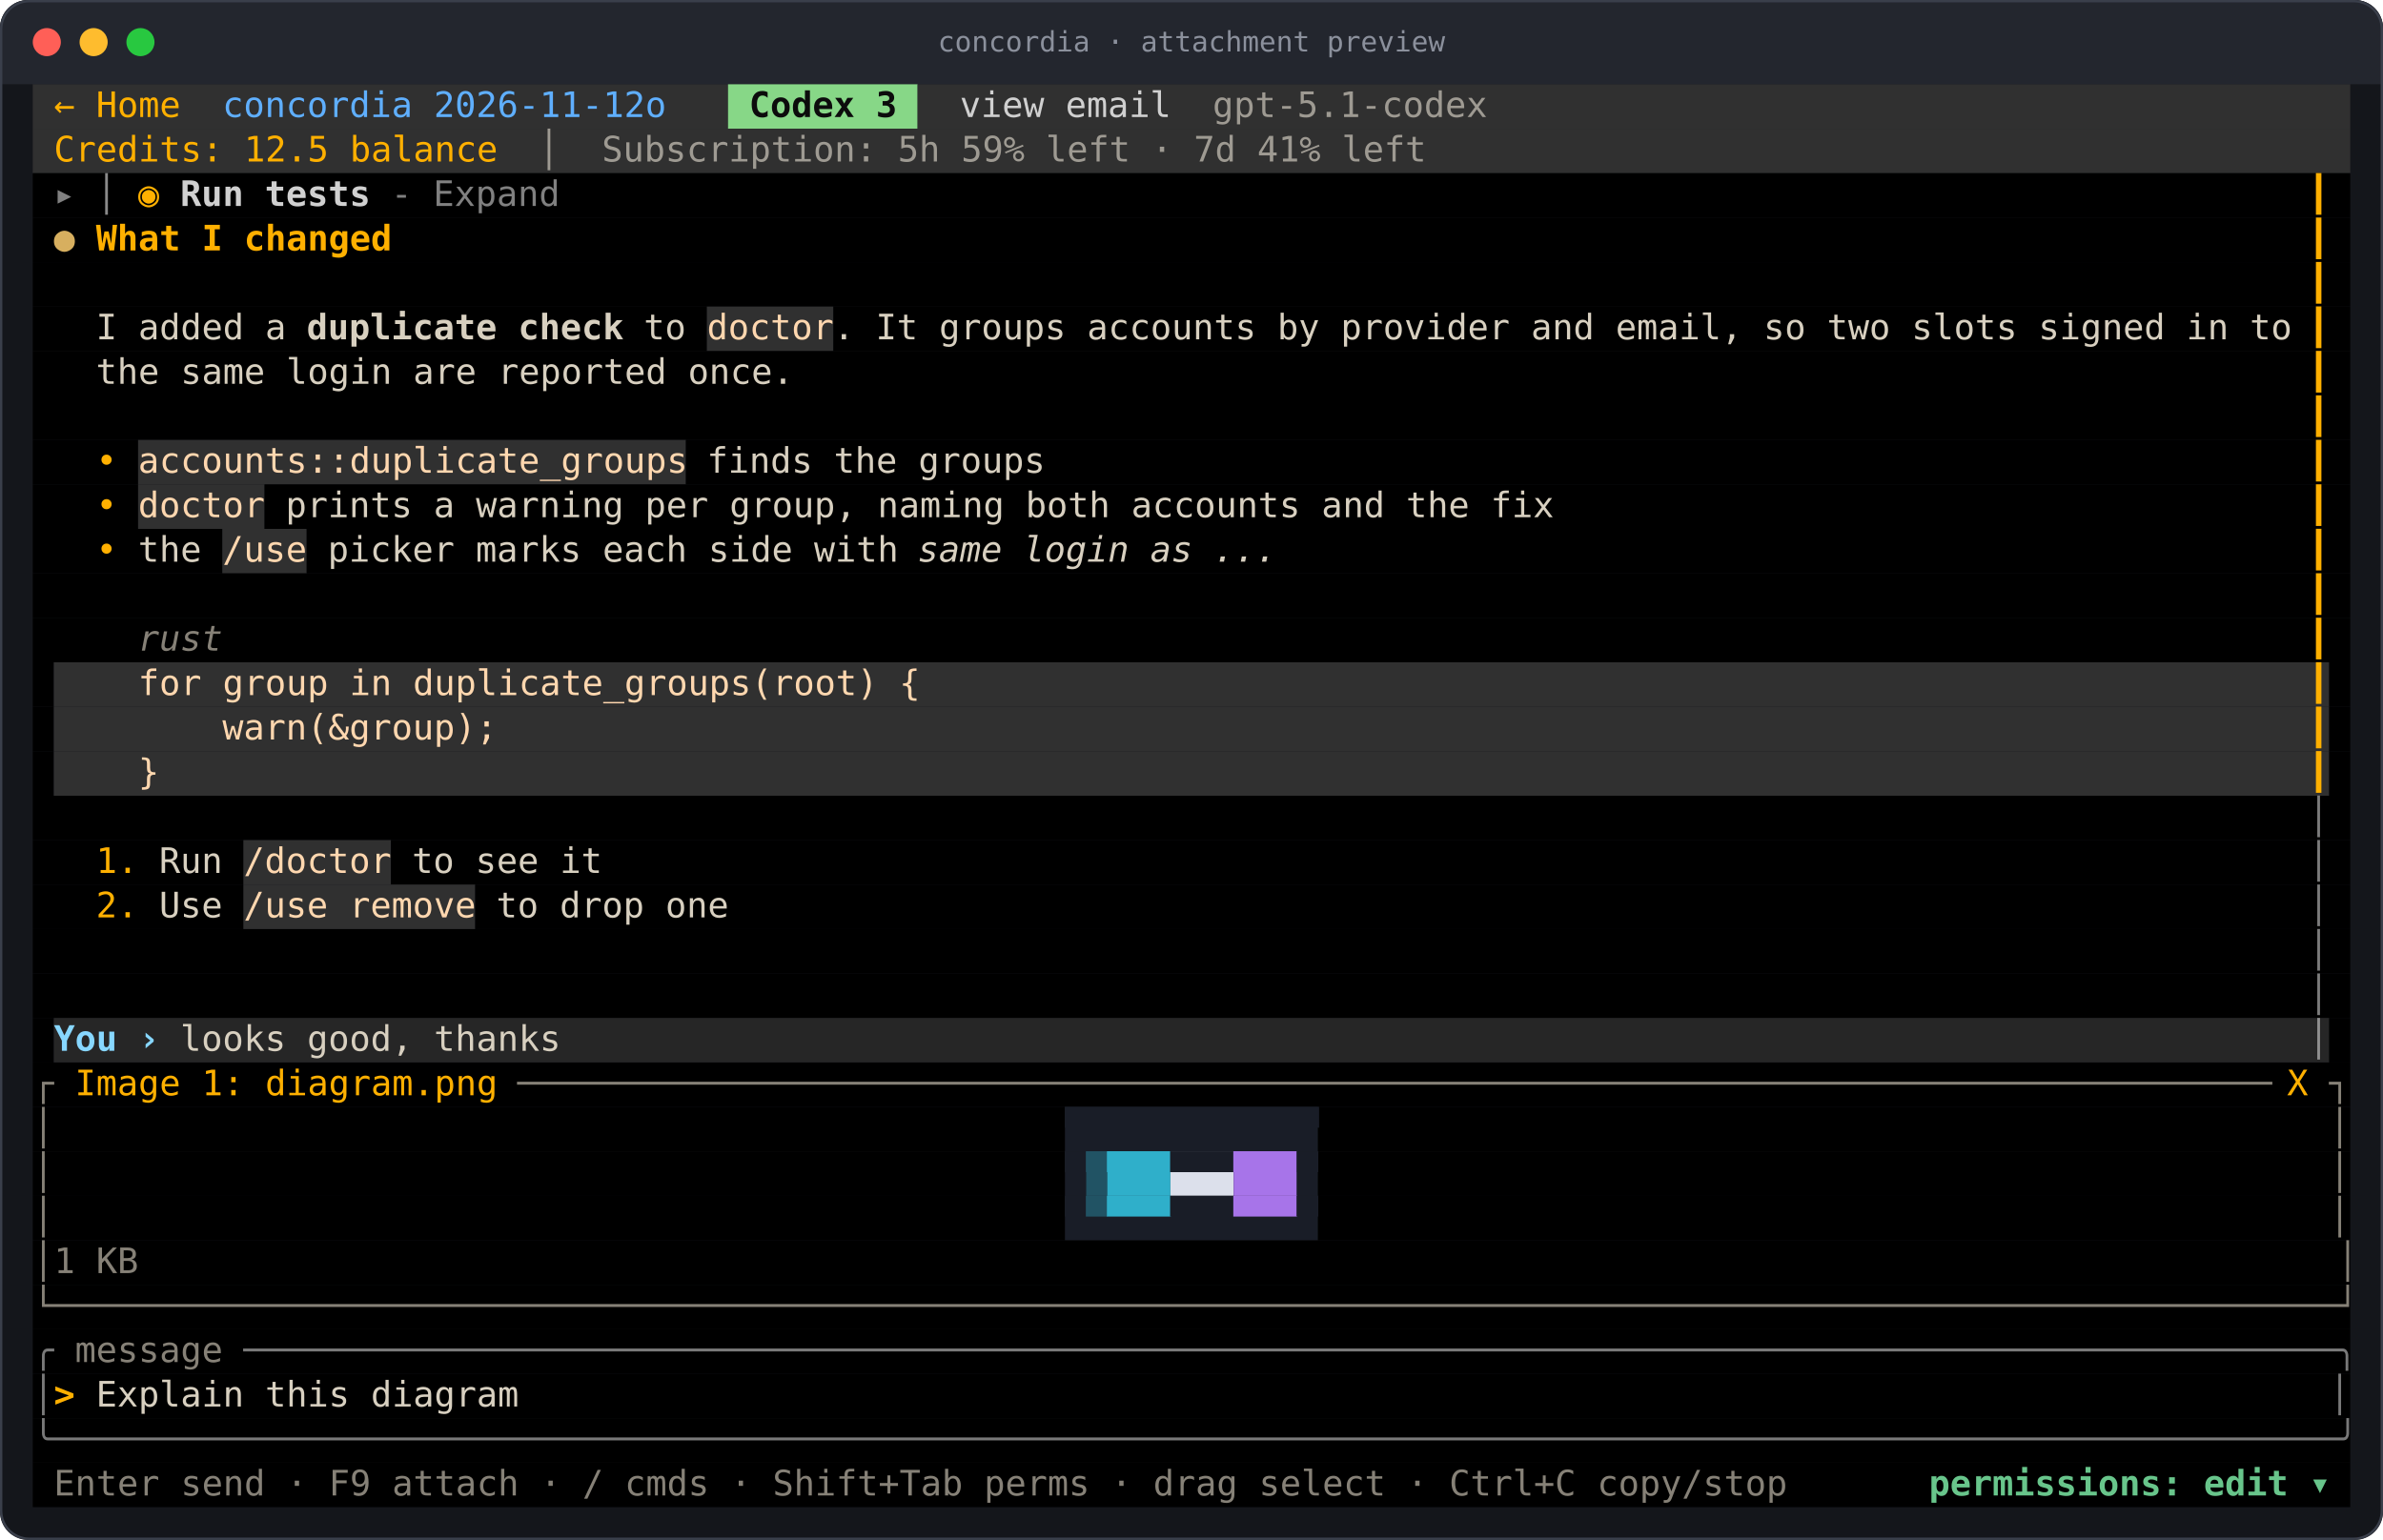
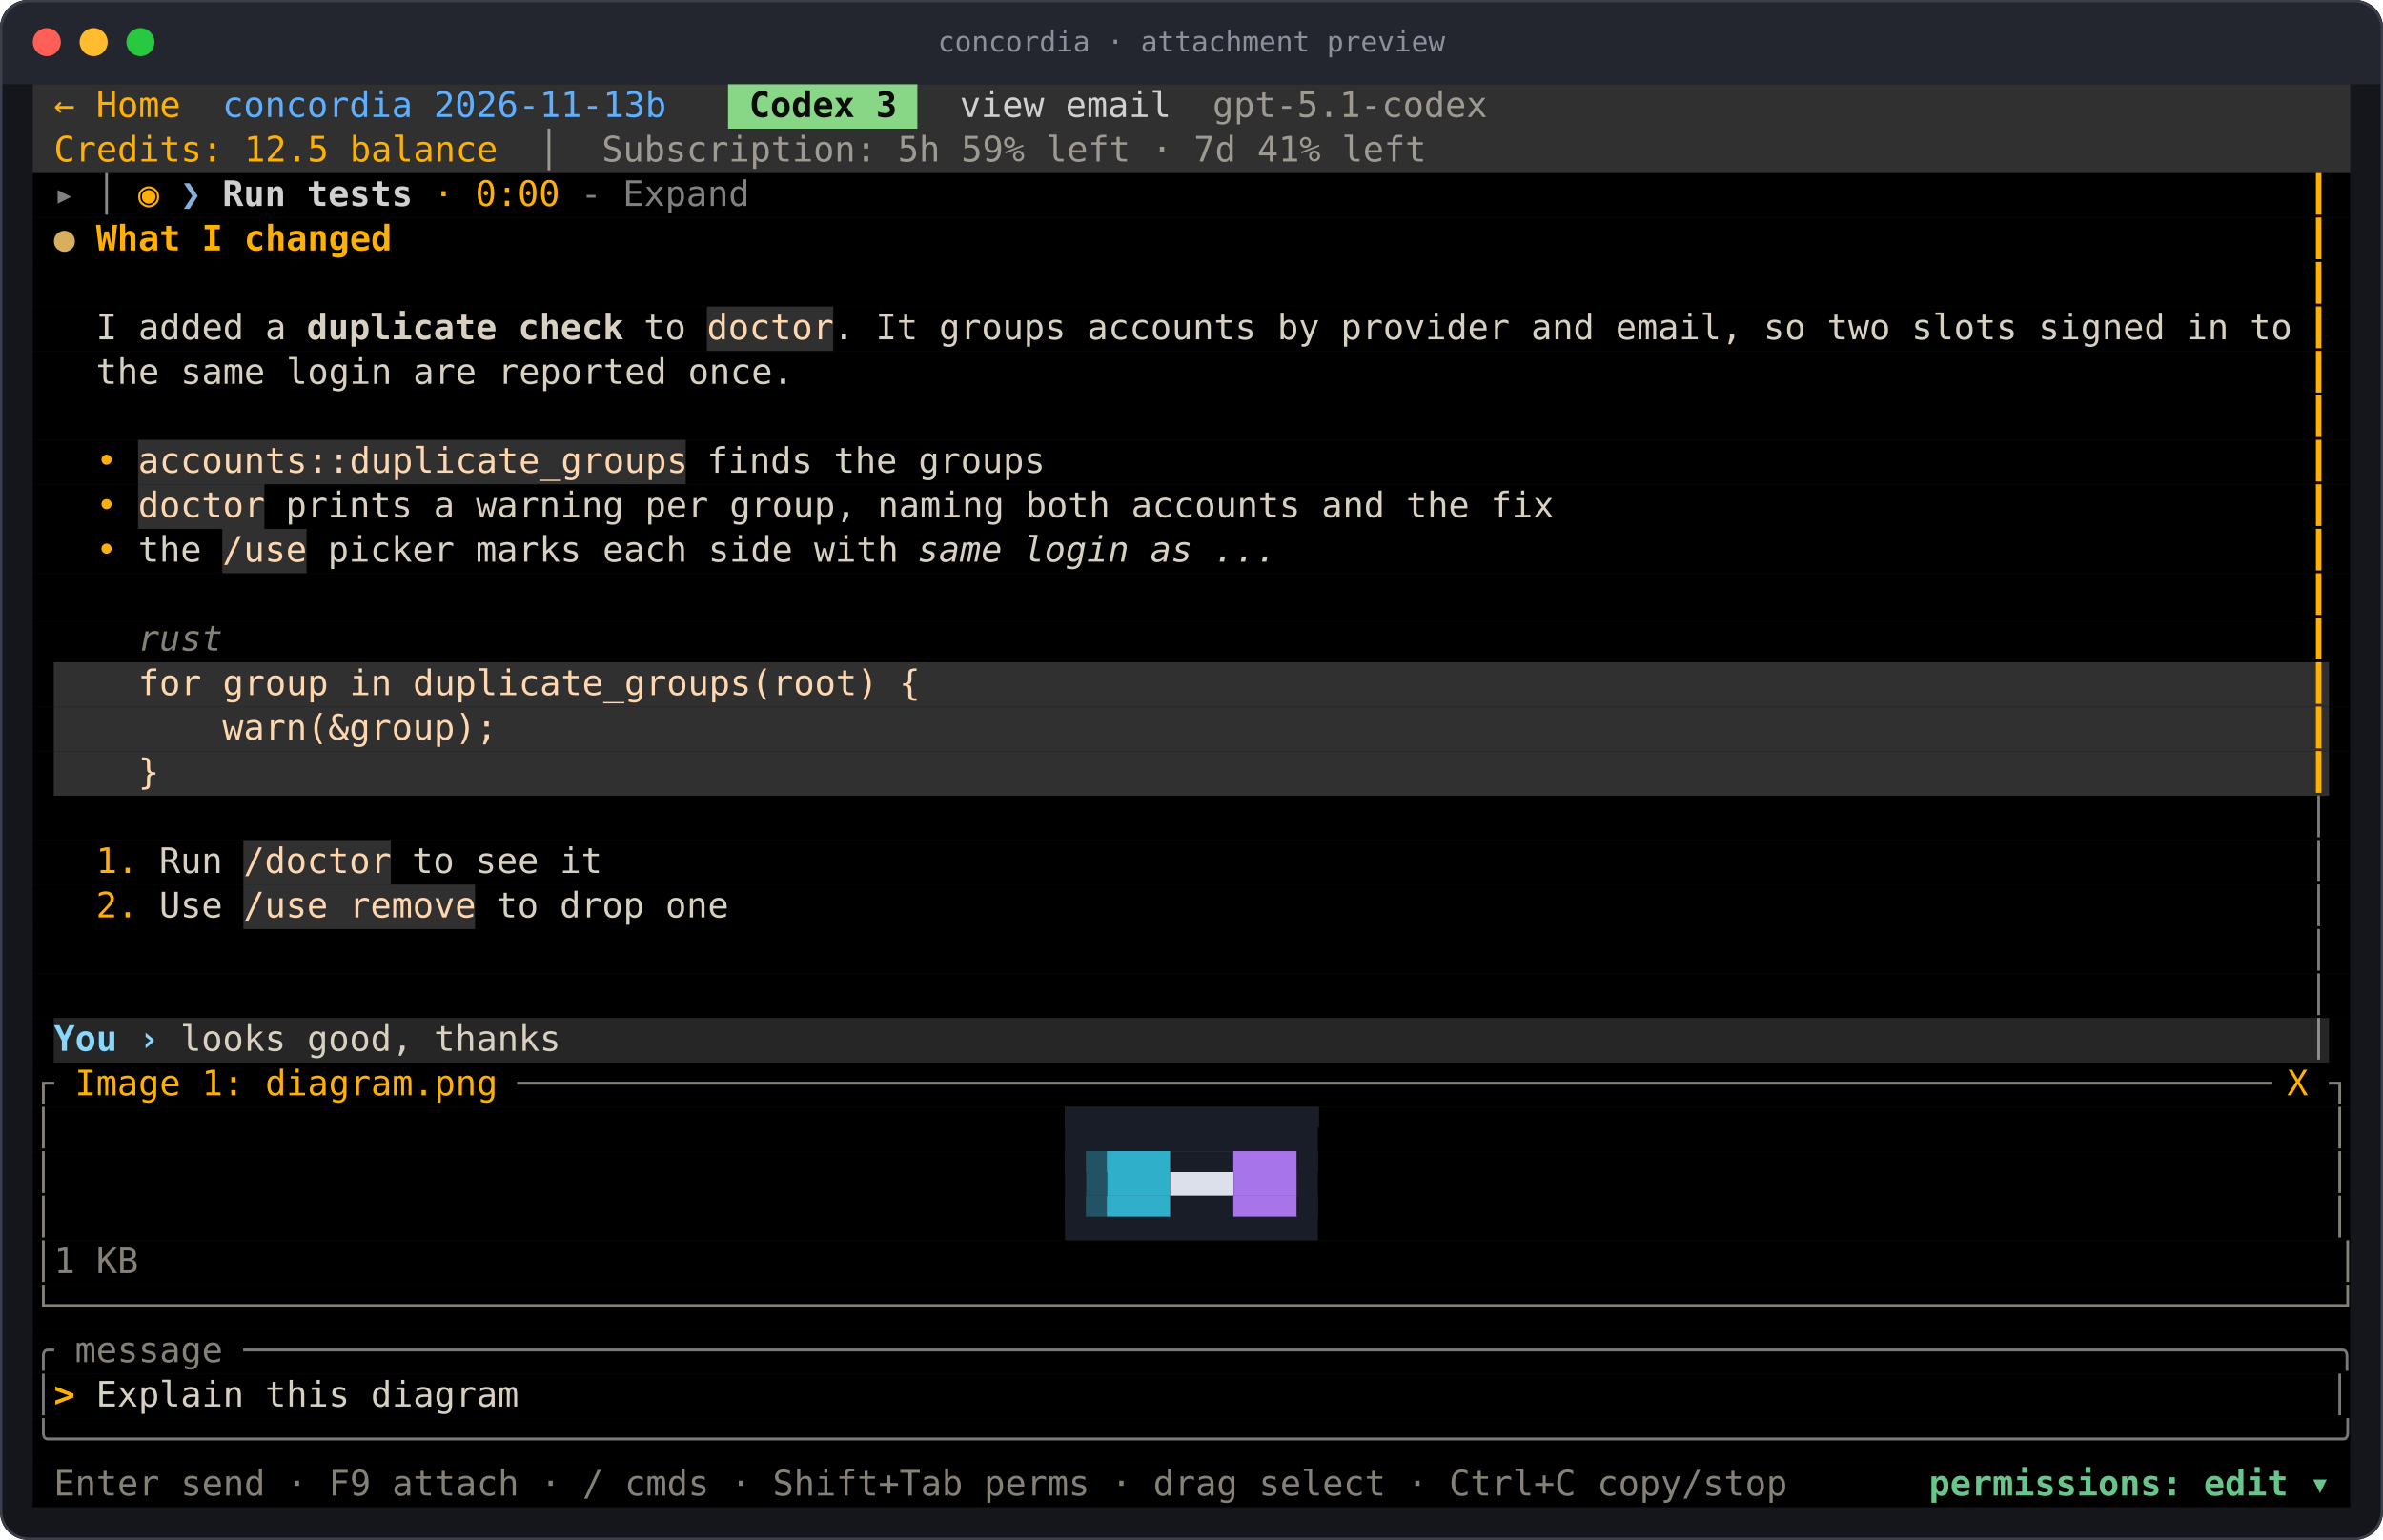
<svg xmlns="http://www.w3.org/2000/svg" width="1018" height="658" viewBox="0 0 1018 658" role="img" aria-label="concordia · attachment preview">
  <defs>
    <clipPath id="win">
      <rect width="1018" height="658" rx="12" />
    </clipPath>
  </defs>
  <g clip-path="url(#win)">
    <rect width="1018" height="658" fill="#14161b" />
    <rect width="1018" height="36" fill="#23262e" />
    <circle cx="20" cy="18" r="6" fill="#ff5f57" />
    <circle cx="40" cy="18" r="6" fill="#febc2e" />
    <circle cx="60" cy="18" r="6" fill="#28c840" />
    <text x="509" y="22" font-family="Cascadia Mono, Consolas, monospace" font-size="12" fill="#8b909c" text-anchor="middle">concordia · attachment preview</text>
    <rect x="14" y="36" width="297" height="19" fill="#303030" />
    <rect x="311" y="36" width="81" height="19" fill="#87d787" />
    <rect x="392" y="36" width="612" height="19" fill="#303030" />
    <rect x="14" y="55" width="990" height="19" fill="#303030" />
    <rect x="14" y="74" width="990" height="19" fill="#000000" />
    <rect x="14" y="93" width="990" height="19" fill="#000000" />
    <rect x="14" y="112" width="990" height="19" fill="#000000" />
    <rect x="14" y="131" width="288" height="19" fill="#000000" />
    <rect x="302" y="131" width="54" height="19" fill="#303030" />
    <rect x="356" y="131" width="648" height="19" fill="#000000" />
    <rect x="14" y="150" width="990" height="19" fill="#000000" />
    <rect x="14" y="169" width="990" height="19" fill="#000000" />
    <rect x="14" y="188" width="45" height="19" fill="#000000" />
    <rect x="59" y="188" width="234" height="19" fill="#303030" />
    <rect x="293" y="188" width="711" height="19" fill="#000000" />
    <rect x="14" y="207" width="45" height="19" fill="#000000" />
    <rect x="59" y="207" width="54" height="19" fill="#303030" />
    <rect x="113" y="207" width="891" height="19" fill="#000000" />
    <rect x="14" y="226" width="81" height="19" fill="#000000" />
    <rect x="95" y="226" width="36" height="19" fill="#303030" />
    <rect x="131" y="226" width="873" height="19" fill="#000000" />
    <rect x="14" y="245" width="990" height="19" fill="#000000" />
    <rect x="14" y="264" width="990" height="19" fill="#000000" />
    <rect x="14" y="283" width="9" height="19" fill="#000000" />
    <rect x="23" y="283" width="972" height="19" fill="#303030" />
    <rect x="995" y="283" width="9" height="19" fill="#000000" />
    <rect x="14" y="302" width="9" height="19" fill="#000000" />
    <rect x="23" y="302" width="972" height="19" fill="#303030" />
    <rect x="995" y="302" width="9" height="19" fill="#000000" />
    <rect x="14" y="321" width="9" height="19" fill="#000000" />
    <rect x="23" y="321" width="972" height="19" fill="#303030" />
    <rect x="995" y="321" width="9" height="19" fill="#000000" />
    <rect x="14" y="340" width="990" height="19" fill="#000000" />
    <rect x="14" y="359" width="90" height="19" fill="#000000" />
    <rect x="104" y="359" width="63" height="19" fill="#303030" />
    <rect x="167" y="359" width="837" height="19" fill="#000000" />
    <rect x="14" y="378" width="90" height="19" fill="#000000" />
    <rect x="104" y="378" width="99" height="19" fill="#303030" />
    <rect x="203" y="378" width="801" height="19" fill="#000000" />
    <rect x="14" y="397" width="990" height="19" fill="#000000" />
    <rect x="14" y="416" width="990" height="19" fill="#000000" />
    <rect x="14" y="435" width="9" height="19" fill="#000000" />
    <rect x="23" y="435" width="972" height="19" fill="#262626" />
    <rect x="995" y="435" width="9" height="19" fill="#000000" />
    <rect x="14" y="454" width="990" height="19" fill="#000000" />
    <rect x="14" y="473" width="441" height="19" fill="#000000" />
    <rect x="455" y="473" width="108" height="19" fill="#191d27" />
    <rect x="563" y="473" width="441" height="19" fill="#000000" />
    <rect x="14" y="492" width="441" height="19" fill="#000000" />
    <rect x="455" y="492" width="9" height="19" fill="#191d27" />
    <rect x="464" y="492" width="9" height="19" fill="#215364" />
    <rect x="473" y="492" width="27" height="19" fill="#2fafca" />
    <rect x="500" y="492" width="27" height="19" fill="#dce0eb" />
    <rect x="527" y="492" width="27" height="19" fill="#a774e9" />
    <rect x="554" y="492" width="9" height="19" fill="#191d27" />
    <rect x="563" y="492" width="441" height="19" fill="#000000" />
    <rect x="14" y="511" width="441" height="19" fill="#000000" />
    <rect x="455" y="511" width="108" height="19" fill="#191d27" />
    <rect x="563" y="511" width="441" height="19" fill="#000000" />
    <rect x="14" y="530" width="990" height="19" fill="#000000" />
    <rect x="14" y="549" width="990" height="19" fill="#000000" />
    <rect x="14" y="568" width="990" height="19" fill="#000000" />
    <rect x="14" y="587" width="990" height="19" fill="#000000" />
    <rect x="14" y="606" width="990" height="19" fill="#000000" />
    <rect x="14" y="625" width="990" height="19" fill="#000000" />
    <g font-family="Cascadia Mono, Consolas, monospace" font-size="15" xml:space="preserve">
      <text x="23" y="50" textLength="54" lengthAdjust="spacingAndGlyphs" fill="#ffb000">← Home</text>
-       <text x="95" y="50" textLength="189" lengthAdjust="spacingAndGlyphs" fill="#5fafff">concordia 2026-11-12o</text>
+       <text x="95" y="50" textLength="189" lengthAdjust="spacingAndGlyphs" fill="#5fafff">concordia 2026-11-13b</text>
      <text x="320" y="50" textLength="63" lengthAdjust="spacingAndGlyphs" fill="#0c0c0c" font-weight="700">Codex 3</text>
      <text x="410" y="50" textLength="90" lengthAdjust="spacingAndGlyphs" fill="#d0d0d0">view email</text>
      <text x="518" y="50" textLength="117" lengthAdjust="spacingAndGlyphs" fill="#9e9a92">gpt-5.1-codex</text>
      <text x="23" y="69" textLength="189" lengthAdjust="spacingAndGlyphs" fill="#ffb000">Credits: 12.5 balance</text>
      <text x="230" y="69" textLength="378" lengthAdjust="spacingAndGlyphs" fill="#9e9a92">│  Subscription: 5h 59% left · 7d 41% left</text>
      <text x="23" y="88" textLength="9" lengthAdjust="spacingAndGlyphs" fill="#808080">▸</text>
      <text x="41" y="88" textLength="9" lengthAdjust="spacingAndGlyphs" fill="#8a8a8a">│</text>
      <text x="59" y="88" textLength="9" lengthAdjust="spacingAndGlyphs" fill="#ffb000">◉</text>
-       <text x="77" y="88" textLength="81" lengthAdjust="spacingAndGlyphs" fill="#d0d0d0" font-weight="700">Run tests</text>
-       <text x="167" y="88" textLength="72" lengthAdjust="spacingAndGlyphs" fill="#808080">- Expand</text>
+       <text x="77" y="88" textLength="9" lengthAdjust="spacingAndGlyphs" fill="#87afd7">❯</text>
+       <text x="95" y="88" textLength="81" lengthAdjust="spacingAndGlyphs" fill="#d0d0d0" font-weight="700">Run tests</text>
+       <text x="185" y="88" textLength="54" lengthAdjust="spacingAndGlyphs" fill="#ffb000">· 0:00</text>
+       <text x="248" y="88" textLength="72" lengthAdjust="spacingAndGlyphs" fill="#808080">- Expand</text>
      <text x="986" y="88" textLength="9" lengthAdjust="spacingAndGlyphs" fill="#ffb000">┃</text>
      <text x="23" y="107" textLength="9" lengthAdjust="spacingAndGlyphs" fill="#d7af5f" font-weight="700">●</text>
      <text x="41" y="107" textLength="126" lengthAdjust="spacingAndGlyphs" fill="#ffb000" font-weight="700">What I changed</text>
      <text x="986" y="107" textLength="9" lengthAdjust="spacingAndGlyphs" fill="#ffb000">┃</text>
      <text x="986" y="126" textLength="9" lengthAdjust="spacingAndGlyphs" fill="#ffb000">┃</text>
      <text x="41" y="145" textLength="81" lengthAdjust="spacingAndGlyphs" fill="#d8d0c0">I added a</text>
      <text x="131" y="145" textLength="135" lengthAdjust="spacingAndGlyphs" fill="#d8d0c0" font-weight="700">duplicate check</text>
      <text x="275" y="145" textLength="18" lengthAdjust="spacingAndGlyphs" fill="#d8d0c0">to</text>
      <text x="302" y="145" textLength="54" lengthAdjust="spacingAndGlyphs" fill="#ffd7af">doctor</text>
      <text x="356" y="145" textLength="621" lengthAdjust="spacingAndGlyphs" fill="#d8d0c0">. It groups accounts by provider and email, so two slots signed in to</text>
      <text x="986" y="145" textLength="9" lengthAdjust="spacingAndGlyphs" fill="#ffb000">┃</text>
      <text x="41" y="164" textLength="297" lengthAdjust="spacingAndGlyphs" fill="#d8d0c0">the same login are reported once.</text>
      <text x="986" y="164" textLength="9" lengthAdjust="spacingAndGlyphs" fill="#ffb000">┃</text>
      <text x="986" y="183" textLength="9" lengthAdjust="spacingAndGlyphs" fill="#ffb000">┃</text>
      <text x="41" y="202" textLength="9" lengthAdjust="spacingAndGlyphs" fill="#ffb000">•</text>
      <text x="59" y="202" textLength="234" lengthAdjust="spacingAndGlyphs" fill="#ffd7af">accounts::duplicate_groups</text>
      <text x="302" y="202" textLength="144" lengthAdjust="spacingAndGlyphs" fill="#d8d0c0">finds the groups</text>
      <text x="986" y="202" textLength="9" lengthAdjust="spacingAndGlyphs" fill="#ffb000">┃</text>
      <text x="41" y="221" textLength="9" lengthAdjust="spacingAndGlyphs" fill="#ffb000">•</text>
      <text x="59" y="221" textLength="54" lengthAdjust="spacingAndGlyphs" fill="#ffd7af">doctor</text>
      <text x="122" y="221" textLength="540" lengthAdjust="spacingAndGlyphs" fill="#d8d0c0">prints a warning per group, naming both accounts and the fix</text>
      <text x="986" y="221" textLength="9" lengthAdjust="spacingAndGlyphs" fill="#ffb000">┃</text>
      <text x="41" y="240" textLength="9" lengthAdjust="spacingAndGlyphs" fill="#ffb000">•</text>
      <text x="59" y="240" textLength="27" lengthAdjust="spacingAndGlyphs" fill="#d8d0c0">the</text>
      <text x="95" y="240" textLength="36" lengthAdjust="spacingAndGlyphs" fill="#ffd7af">/use</text>
      <text x="140" y="240" textLength="243" lengthAdjust="spacingAndGlyphs" fill="#d8d0c0">picker marks each side with</text>
      <text x="392" y="240" textLength="153" lengthAdjust="spacingAndGlyphs" fill="#d8d0c0" font-style="italic">same login as ...</text>
      <text x="986" y="240" textLength="9" lengthAdjust="spacingAndGlyphs" fill="#ffb000">┃</text>
      <text x="986" y="259" textLength="9" lengthAdjust="spacingAndGlyphs" fill="#ffb000">┃</text>
      <text x="59" y="278" textLength="36" lengthAdjust="spacingAndGlyphs" fill="#868177" font-style="italic">rust</text>
      <text x="986" y="278" textLength="9" lengthAdjust="spacingAndGlyphs" fill="#ffb000">┃</text>
      <text x="59" y="297" textLength="333" lengthAdjust="spacingAndGlyphs" fill="#ffd7af">for group in duplicate_groups(root) {</text>
      <text x="986" y="297" textLength="9" lengthAdjust="spacingAndGlyphs" fill="#ffb000">┃</text>
      <text x="95" y="316" textLength="117" lengthAdjust="spacingAndGlyphs" fill="#ffd7af">warn(&amp;group);</text>
      <text x="986" y="316" textLength="9" lengthAdjust="spacingAndGlyphs" fill="#ffb000">┃</text>
      <text x="59" y="335" textLength="9" lengthAdjust="spacingAndGlyphs" fill="#ffd7af">}</text>
      <text x="986" y="335" textLength="9" lengthAdjust="spacingAndGlyphs" fill="#ffb000">┃</text>
      <text x="986" y="354" textLength="9" lengthAdjust="spacingAndGlyphs" fill="#7c7c7c">│</text>
      <text x="41" y="373" textLength="18" lengthAdjust="spacingAndGlyphs" fill="#ffb000">1.</text>
      <text x="68" y="373" textLength="27" lengthAdjust="spacingAndGlyphs" fill="#d8d0c0">Run</text>
      <text x="104" y="373" textLength="63" lengthAdjust="spacingAndGlyphs" fill="#ffd7af">/doctor</text>
      <text x="176" y="373" textLength="81" lengthAdjust="spacingAndGlyphs" fill="#d8d0c0">to see it</text>
      <text x="986" y="373" textLength="9" lengthAdjust="spacingAndGlyphs" fill="#7c7c7c">│</text>
      <text x="41" y="392" textLength="18" lengthAdjust="spacingAndGlyphs" fill="#ffb000">2.</text>
      <text x="68" y="392" textLength="27" lengthAdjust="spacingAndGlyphs" fill="#d8d0c0">Use</text>
      <text x="104" y="392" textLength="99" lengthAdjust="spacingAndGlyphs" fill="#ffd7af">/use remove</text>
      <text x="212" y="392" textLength="99" lengthAdjust="spacingAndGlyphs" fill="#d8d0c0">to drop one</text>
      <text x="986" y="392" textLength="9" lengthAdjust="spacingAndGlyphs" fill="#7c7c7c">│</text>
      <text x="986" y="411" textLength="9" lengthAdjust="spacingAndGlyphs" fill="#7c7c7c">│</text>
      <text x="986" y="430" textLength="9" lengthAdjust="spacingAndGlyphs" fill="#7c7c7c">│</text>
      <text x="23" y="449" textLength="45" lengthAdjust="spacingAndGlyphs" fill="#87d7ff" font-weight="700">You ›</text>
      <text x="77" y="449" textLength="162" lengthAdjust="spacingAndGlyphs" fill="#d8d0c0">looks good, thanks</text>
      <text x="986" y="449" textLength="9" lengthAdjust="spacingAndGlyphs" fill="#8f8f8f">│</text>
      <text x="14" y="468" textLength="9" lengthAdjust="spacingAndGlyphs" fill="#868177">┌</text>
      <text x="32" y="468" textLength="180" lengthAdjust="spacingAndGlyphs" fill="#ffb000">Image 1: diagram.png</text>
      <text x="221" y="468" textLength="747" lengthAdjust="spacingAndGlyphs" fill="#868177">───────────────────────────────────────────────────────────────────────────────────</text>
      <text x="977" y="468" textLength="9" lengthAdjust="spacingAndGlyphs" fill="#ffb000">X</text>
      <text x="995" y="468" textLength="9" lengthAdjust="spacingAndGlyphs" fill="#868177">┐</text>
      <text x="14" y="487" textLength="9" lengthAdjust="spacingAndGlyphs" fill="#868177">│</text>
      <text x="455" y="487" textLength="108" lengthAdjust="spacingAndGlyphs" fill="#191d27">▀▀▀▀▀▀▀▀▀▀▀▀</text>
      <text x="995" y="487" textLength="9" lengthAdjust="spacingAndGlyphs" fill="#868177">│</text>
      <text x="14" y="506" textLength="9" lengthAdjust="spacingAndGlyphs" fill="#868177">│</text>
      <text x="455" y="506" textLength="9" lengthAdjust="spacingAndGlyphs" fill="#191d27">▀</text>
      <text x="464" y="506" textLength="9" lengthAdjust="spacingAndGlyphs" fill="#215364">▀</text>
      <text x="473" y="506" textLength="27" lengthAdjust="spacingAndGlyphs" fill="#2fafca">▀▀▀</text>
      <text x="500" y="506" textLength="27" lengthAdjust="spacingAndGlyphs" fill="#191d27">▀▀▀</text>
      <text x="527" y="506" textLength="27" lengthAdjust="spacingAndGlyphs" fill="#a774e9">▀▀▀</text>
      <text x="554" y="506" textLength="9" lengthAdjust="spacingAndGlyphs" fill="#191d27">▀</text>
      <text x="995" y="506" textLength="9" lengthAdjust="spacingAndGlyphs" fill="#868177">│</text>
      <text x="14" y="525" textLength="9" lengthAdjust="spacingAndGlyphs" fill="#868177">│</text>
      <text x="455" y="525" textLength="9" lengthAdjust="spacingAndGlyphs" fill="#191d27">▀</text>
      <text x="464" y="525" textLength="9" lengthAdjust="spacingAndGlyphs" fill="#215364">▀</text>
      <text x="473" y="525" textLength="27" lengthAdjust="spacingAndGlyphs" fill="#2fafca">▀▀▀</text>
      <text x="500" y="525" textLength="27" lengthAdjust="spacingAndGlyphs" fill="#191d27">▀▀▀</text>
      <text x="527" y="525" textLength="27" lengthAdjust="spacingAndGlyphs" fill="#a774e9">▀▀▀</text>
      <text x="554" y="525" textLength="9" lengthAdjust="spacingAndGlyphs" fill="#191d27">▀</text>
      <text x="995" y="525" textLength="9" lengthAdjust="spacingAndGlyphs" fill="#868177">│</text>
      <text x="14" y="544" textLength="990" lengthAdjust="spacingAndGlyphs" fill="#868177">│1 KB                                                                                                        │</text>
      <text x="14" y="563" textLength="990" lengthAdjust="spacingAndGlyphs" fill="#868177">└────────────────────────────────────────────────────────────────────────────────────────────────────────────┘</text>
      <text x="14" y="582" textLength="9" lengthAdjust="spacingAndGlyphs" fill="#797979">╭</text>
      <text x="32" y="582" textLength="63" lengthAdjust="spacingAndGlyphs" fill="#868177">message</text>
      <text x="104" y="582" textLength="900" lengthAdjust="spacingAndGlyphs" fill="#797979">───────────────────────────────────────────────────────────────────────────────────────────────────╮</text>
      <text x="14" y="601" textLength="9" lengthAdjust="spacingAndGlyphs" fill="#797979">│</text>
      <text x="23" y="601" textLength="9" lengthAdjust="spacingAndGlyphs" fill="#ffb000" font-weight="700">&gt;</text>
      <text x="41" y="601" textLength="180" lengthAdjust="spacingAndGlyphs" fill="#d8d0c0">Explain this diagram</text>
      <text x="995" y="601" textLength="9" lengthAdjust="spacingAndGlyphs" fill="#797979">│</text>
      <text x="14" y="620" textLength="990" lengthAdjust="spacingAndGlyphs" fill="#797979">╰────────────────────────────────────────────────────────────────────────────────────────────────────────────╯</text>
      <text x="23" y="639" textLength="738" lengthAdjust="spacingAndGlyphs" fill="#868177">Enter send · F9 attach · / cmds · Shift+Tab perms · drag select · Ctrl+C copy/stop</text>
      <text x="824" y="639" textLength="171" lengthAdjust="spacingAndGlyphs" fill="#68c58b" font-weight="700">permissions: edit ▾</text>
    </g>
  </g>
  <rect x="0.5" y="0.5" width="1017" height="657" rx="12" fill="none" stroke="#3a3f4b" />
</svg>
